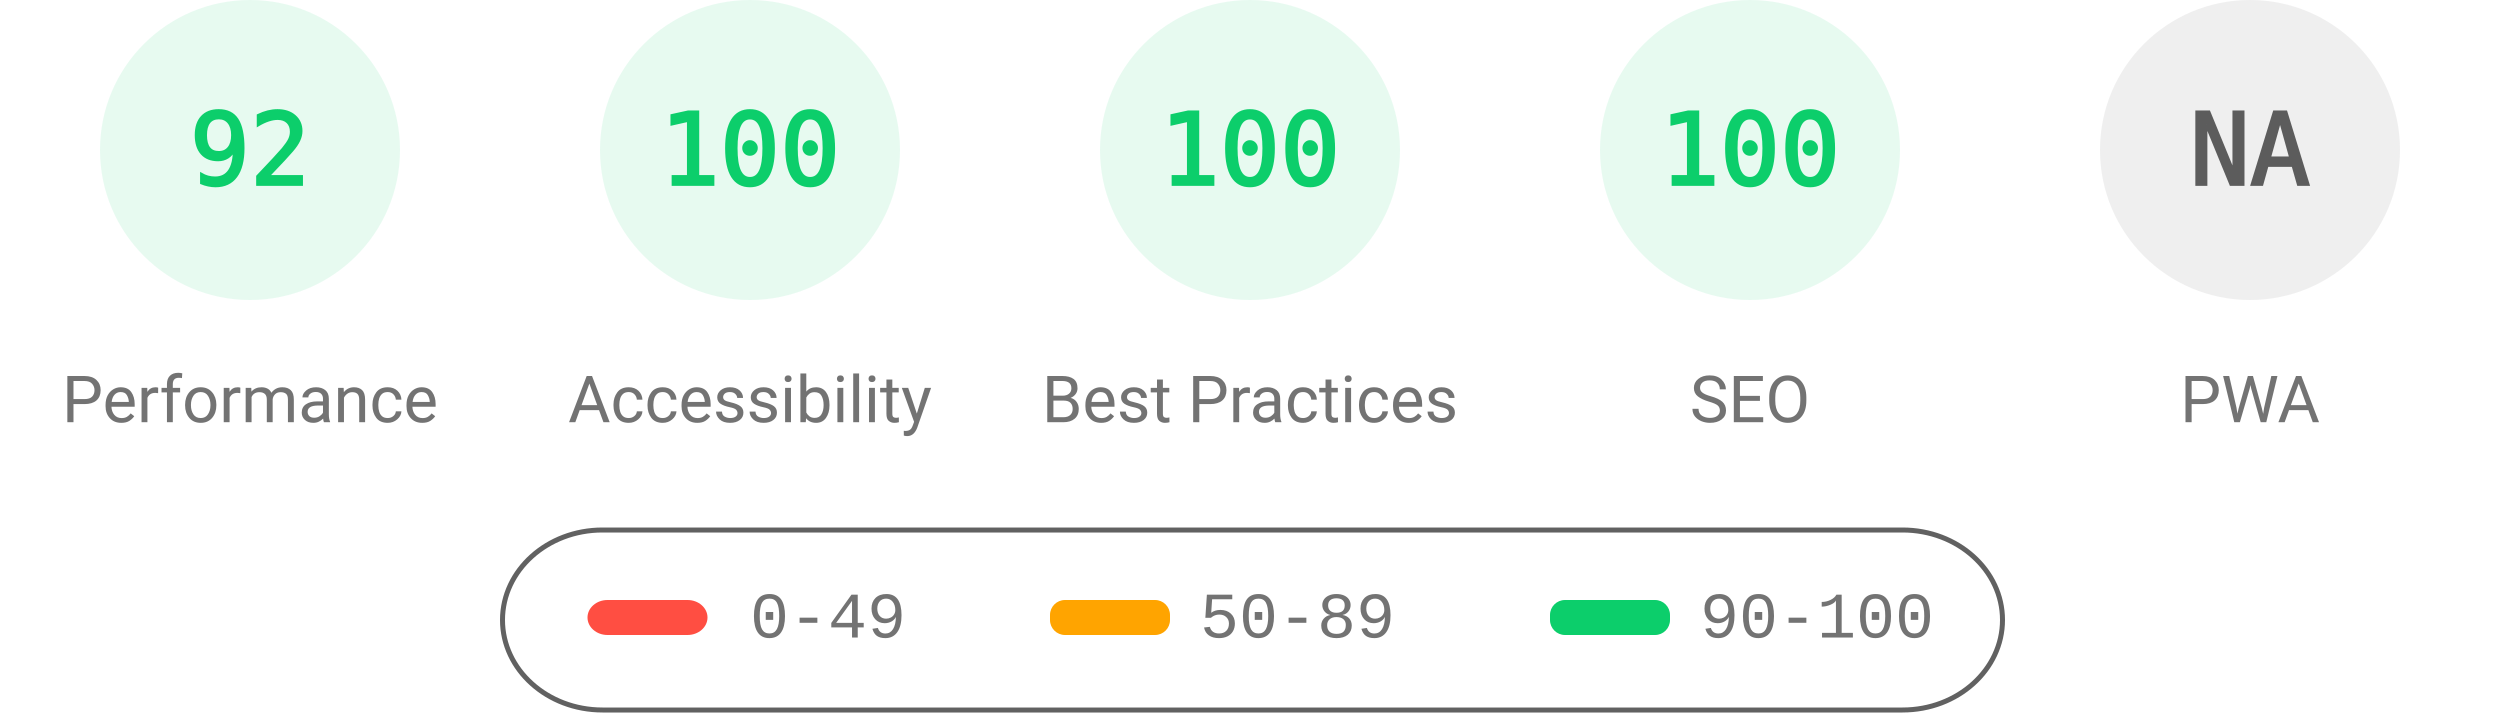
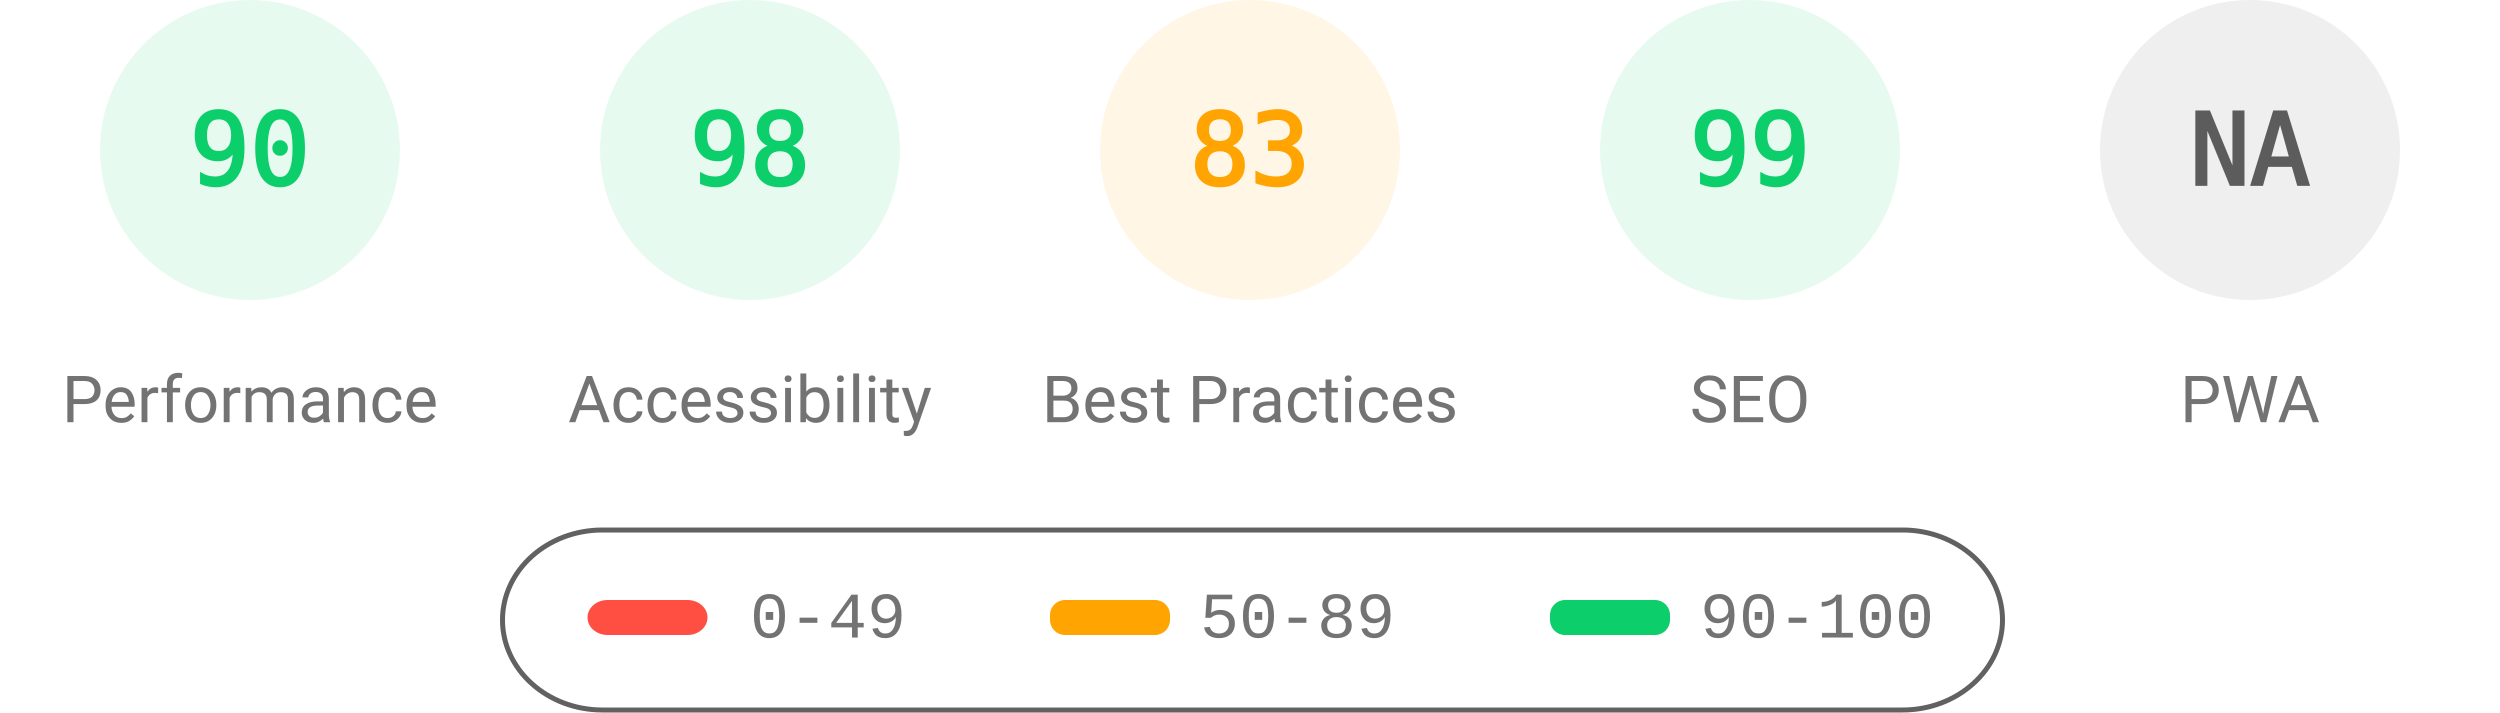
<svg xmlns="http://www.w3.org/2000/svg" fill="none" width="1000" height="285">
  <style>.gauge-base{opacity:.1}.gauge-arc{fill:none;animation-delay:250ms;stroke-linecap:round;transform:rotate(-90deg);transform-origin:100px 60px;animation:load-gauge 1s ease forwards}.guage-text{font-size:40px;font-family:monospace;text-align:center}.guage-red{color:#ff4e42;fill:#ff4e42;stroke:#ff4e42}.guage-orange{color:#ffa400;fill:#ffa400;stroke:#ffa400}.guage-green{color:#0cce6b;fill:#0cce6b;stroke:#0cce6b}.guage-undefined{color:#5c5c5c;fill:#5c5c5c;stroke:#5c5c5c}.guage-title{color:#737373;fill:#737373;stroke:none;font-size:26px;line-height:26px;font-family:Roboto,Halvetica,Arial,sans-serif}@keyframes load-gauge{from{stroke-dasharray:0 352.858}}</style>
  <svg class="guage-div guage-perf guage-green" viewBox="0 0 200 200" width="200" height="200">
    <circle class="gauge-base" r="56" cx="100" cy="60" stroke-width="8" />
-     <circle class="gauge-arc guage-arc-1" r="56" cx="100" cy="60" stroke-width="8" style="stroke-dasharray:323.709,351.858" />
-     <text class="guage-text" x="100" y="60" alignment-baseline="central" dominant-baseline="central" text-anchor="middle">92</text>
+     <circle class="gauge-arc guage-arc-1" r="56" cx="100" cy="60" stroke-width="8" style="stroke-dasharray:316.672,351.858" />
+     <text class="guage-text" x="100" y="60" alignment-baseline="central" dominant-baseline="central" text-anchor="middle">90</text>
    <text class="guage-title" x="100" y="160" alignment-baseline="central" dominant-baseline="central" text-anchor="middle">Performance</text>
  </svg>
  <svg class="guage-div guage-acc guage-green" viewBox="0 0 200 200" width="200" height="200" x="200">
    <circle class="gauge-base" r="56" cx="100" cy="60" stroke-width="8" />
-     <circle class="gauge-arc guage-arc-2" r="56" cx="100" cy="60" stroke-width="8" style="stroke-dasharray:351.858,351.858" />
-     <text class="guage-text" x="100" y="60" alignment-baseline="central" dominant-baseline="central" text-anchor="middle">100</text>
+     <circle class="gauge-arc guage-arc-2" r="56" cx="100" cy="60" stroke-width="8" style="stroke-dasharray:344.821,351.858" />
+     <text class="guage-text" x="100" y="60" alignment-baseline="central" dominant-baseline="central" text-anchor="middle">98</text>
    <text class="guage-title" x="100" y="160" alignment-baseline="central" dominant-baseline="central" text-anchor="middle">Accessibility</text>
  </svg>
-   <svg class="guage-div guage-best guage-green" viewBox="0 0 200 200" width="200" height="200" x="400">
+   <svg class="guage-div guage-best guage-orange" viewBox="0 0 200 200" width="200" height="200" x="400">
    <circle class="gauge-base" r="56" cx="100" cy="60" stroke-width="8" />
-     <circle class="gauge-arc guage-arc-3" r="56" cx="100" cy="60" stroke-width="8" style="stroke-dasharray:351.858,351.858" />
-     <text class="guage-text" x="100" y="60" alignment-baseline="central" dominant-baseline="central" text-anchor="middle">100</text>
+     <circle class="gauge-arc guage-arc-3" r="56" cx="100" cy="60" stroke-width="8" style="stroke-dasharray:292.042,351.858" />
+     <text class="guage-text" x="100" y="60" alignment-baseline="central" dominant-baseline="central" text-anchor="middle">83</text>
    <text class="guage-title" x="100" y="160" alignment-baseline="central" dominant-baseline="central" text-anchor="middle">Best Practices</text>
  </svg>
  <svg class="guage-div guage-seo guage-green" viewBox="0 0 200 200" width="200" height="200" x="600">
    <circle class="gauge-base" r="56" cx="100" cy="60" stroke-width="8" />
-     <circle class="gauge-arc guage-arc-4" r="56" cx="100" cy="60" stroke-width="8" style="stroke-dasharray:351.858,351.858" />
-     <text class="guage-text" x="100" y="60" alignment-baseline="central" dominant-baseline="central" text-anchor="middle">100</text>
+     <circle class="gauge-arc guage-arc-4" r="56" cx="100" cy="60" stroke-width="8" style="stroke-dasharray:348.339,351.858" />
+     <text class="guage-text" x="100" y="60" alignment-baseline="central" dominant-baseline="central" text-anchor="middle">99</text>
    <text class="guage-title" x="100" y="160" alignment-baseline="central" dominant-baseline="central" text-anchor="middle">SEO</text>
  </svg>
  <svg class="guage-div guage-pwa guage-undefined" viewBox="0 0 200 200" width="200" height="200" x="800">
    <circle class="gauge-base" r="56" cx="100" cy="60" stroke-width="8" />
    <circle class="gauge-arc guage-arc-4" r="56" cx="100" cy="60" stroke-width="8" style="stroke-dasharray:351.858,351.858" />
    <text class="guage-text" x="100" y="60" alignment-baseline="central" dominant-baseline="central" text-anchor="middle">NA</text>
    <text class="guage-title" x="100" y="160" alignment-baseline="central" dominant-baseline="central" text-anchor="middle">PWA</text>
  </svg>
  <svg width="604" height="76" x="200" y="210">
    <path fill="none" id="canvas_background" d="M-1-1h604v80H-1z" />
    <rect fill-opacity="0" stroke="#616161" stroke-width="2" rx="40" id="svg_2" height="72" width="600" y="2" x="1" fill="#000" />
    <rect stroke="#000" rx="8" id="svg_3" height="14" width="48" y="30" x="35" stroke-opacity="null" stroke-width="0" fill="#ff4e42" />
    <rect stroke="#000" rx="6" id="svg_4" height="14" width="48" y="30" x="220" stroke-opacity="null" stroke-width="0" fill="#ffa400" />
    <rect stroke="#000" rx="6" id="svg_5" height="14" width="48" y="30" x="420" stroke-opacity="null" stroke-width="0" fill="#0cce6b" />
    <text xml:space="preserve" text-anchor="start" font-family="'Courier New', Courier, monospace" font-size="26" id="svg_6" y="45" x="100" stroke-opacity="null" stroke-width="0" stroke="#000" fill="#737373">0-49</text>
    <text xml:space="preserve" text-anchor="start" font-family="'Courier New', Courier, monospace" font-size="26" id="svg_7" y="45" x="280" stroke-opacity="null" stroke-width="0" stroke="#000" fill="#737373">50-89</text>
    <text xml:space="preserve" text-anchor="start" font-family="'Courier New', Courier, monospace" font-size="26" id="svg_8" y="45" x="480" stroke-opacity="null" stroke-width="0" stroke="#000" fill="#737373">90-100</text>
  </svg>
</svg>
